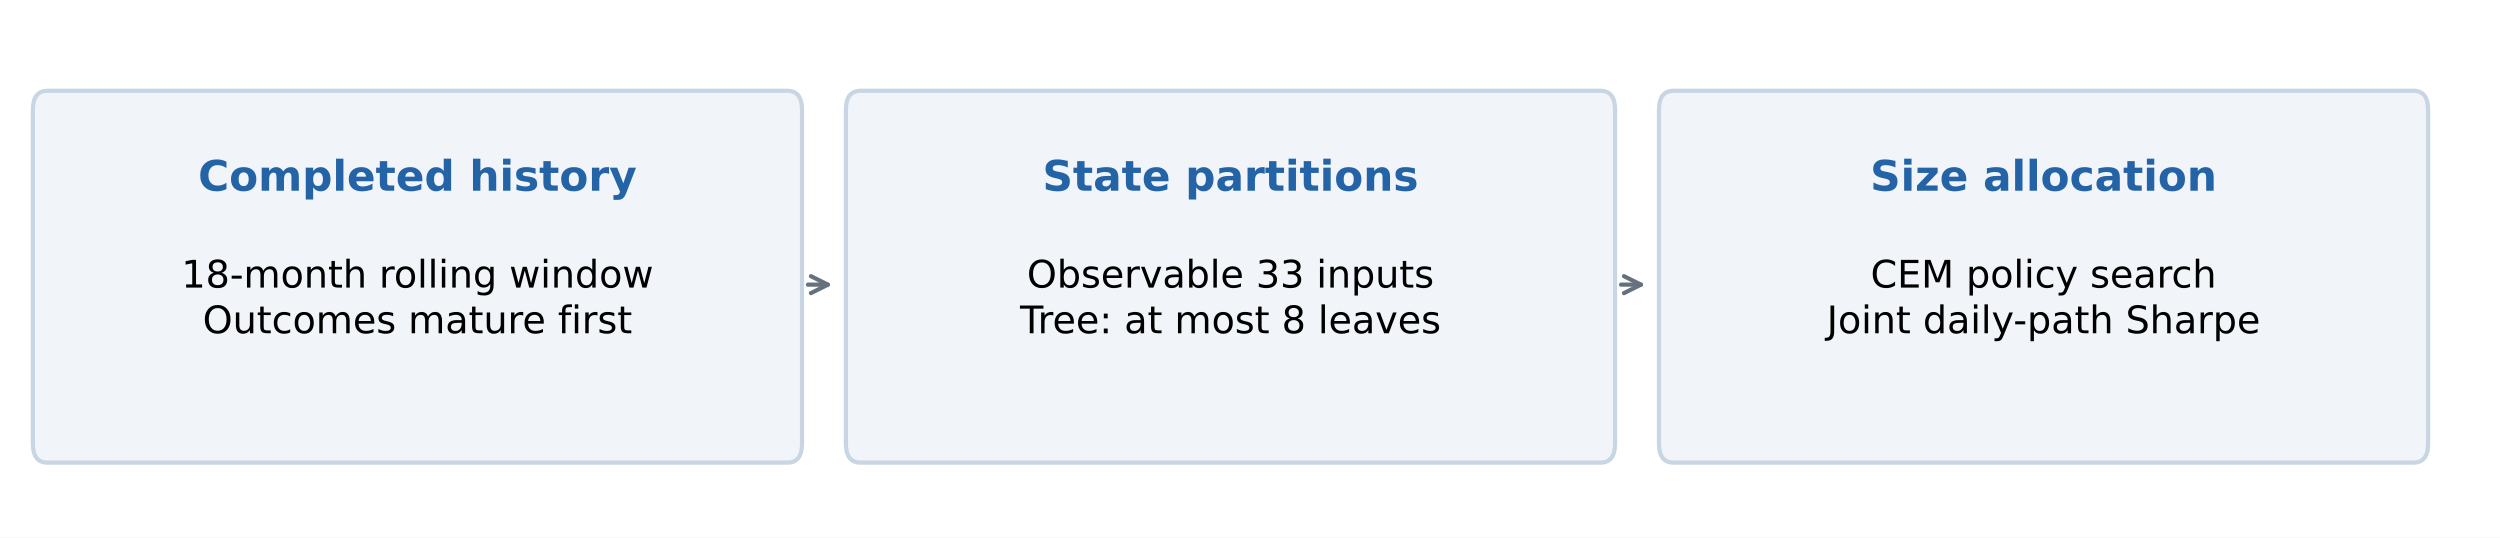
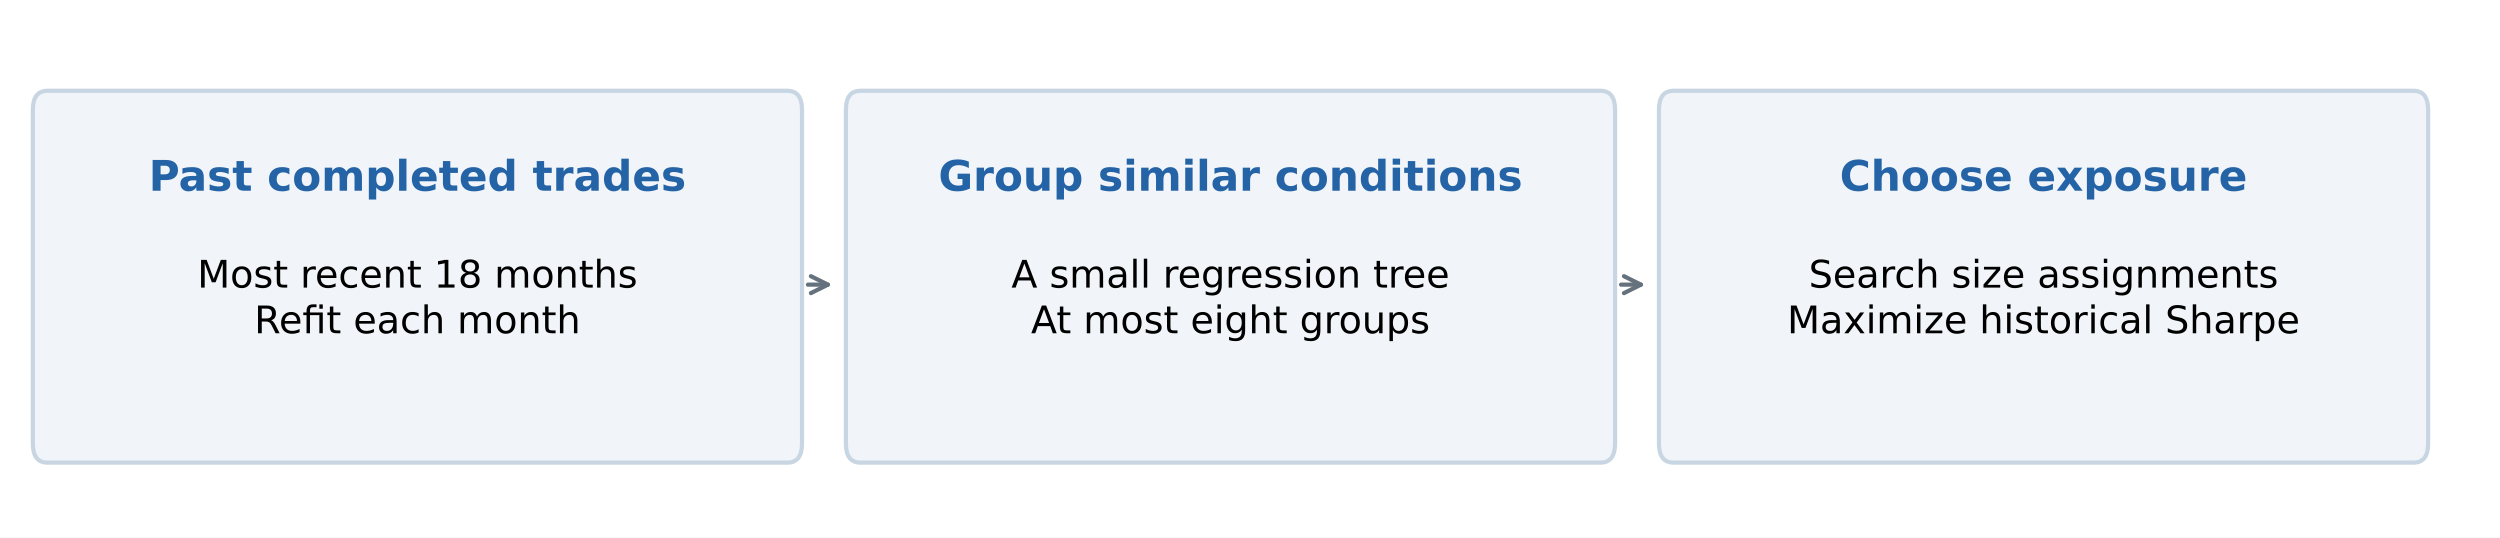
- <svg xmlns="http://www.w3.org/2000/svg" width="591.6pt" height="127.2pt" viewBox="0 0 591.6 127.2" version="1.1">
+ <svg xmlns="http://www.w3.org/2000/svg" xmlns:xlink="http://www.w3.org/1999/xlink" width="591.6pt" height="127.2pt" viewBox="0 0 591.6 127.2" version="1.1">
  <defs>
    <style type="text/css">*{stroke-linejoin: round; stroke-linecap: butt}</style>
  </defs>
  <g id="figure_1">
    <g id="patch_1">
-       <path d="M 0 127.2  L 591.6 127.2  L 591.6 -0  L 0 -0  z " style="fill: #ffffff" />
+       <path d="M 0 127.2 L 591.6 127.2 L 591.6 -0 L 0 -0 z " style="fill: #ffffff" />
    </g>
    <g id="axes_1">
      <g id="patch_2">
-         <path d="M 11.24 109.472  L 186.324 109.472  Q 189.788 109.472 189.788 104.96  L 189.788 26  Q 189.788 21.488 186.324 21.488  L 11.24 21.488  Q 7.777 21.488 7.777 26  L 7.777 104.96  Q 7.777 109.472 11.24 109.472  z " clip-path="url(#pba9c42de90)" style="fill: #f1f5f9; stroke: #c8d6e3; stroke-linejoin: miter" />
+         <path d="M 11.24 109.472 L 186.324 109.472 Q 189.788 109.472 189.788 104.96 L 189.788 26 Q 189.788 21.488 186.324 21.488 L 11.24 21.488 Q 7.777 21.488 7.777 26 L 7.777 104.96 Q 7.777 109.472 11.24 109.472 z " clip-path="url(#p4bb5dd8630)" style="fill: #f1f5f9; stroke: #c8d6e3; stroke-linejoin: miter" />
      </g>
      <g id="patch_3">
-         <path d="M 203.64 109.472  L 378.724 109.472  Q 382.188 109.472 382.188 104.96  L 382.188 26  Q 382.188 21.488 378.724 21.488  L 203.64 21.488  Q 200.177 21.488 200.177 26  L 200.177 104.96  Q 200.177 109.472 203.64 109.472  z " clip-path="url(#pba9c42de90)" style="fill: #f1f5f9; stroke: #c8d6e3; stroke-linejoin: miter" />
+         <path d="M 203.64 109.472 L 378.724 109.472 Q 382.188 109.472 382.188 104.96 L 382.188 26 Q 382.188 21.488 378.724 21.488 L 203.64 21.488 Q 200.177 21.488 200.177 26 L 200.177 104.96 Q 200.177 109.472 203.64 109.472 z " clip-path="url(#p4bb5dd8630)" style="fill: #f1f5f9; stroke: #c8d6e3; stroke-linejoin: miter" />
      </g>
      <g id="patch_4">
-         <path d="M 396.04 109.472  L 571.124 109.472  Q 574.588 109.472 574.588 104.96  L 574.588 26  Q 574.588 21.488 571.124 21.488  L 396.04 21.488  Q 392.577 21.488 392.577 26  L 392.577 104.96  Q 392.577 109.472 396.04 109.472  z " clip-path="url(#pba9c42de90)" style="fill: #f1f5f9; stroke: #c8d6e3; stroke-linejoin: miter" />
+         <path d="M 396.04 109.472 L 571.124 109.472 Q 574.588 109.472 574.588 104.96 L 574.588 26 Q 574.588 21.488 571.124 21.488 L 396.04 21.488 Q 392.577 21.488 392.577 26 L 392.577 104.96 Q 392.577 109.472 396.04 109.472 z " clip-path="url(#p4bb5dd8630)" style="fill: #f1f5f9; stroke: #c8d6e3; stroke-linejoin: miter" />
      </g>
      <g id="text_1">
-         <text style="font-weight: 700; font-size: 10px; font-family: 'DejaVu Sans'; text-anchor: middle; fill: #2463a6" x="98.782" y="45.142" transform="rotate(-0 98.7824 45.14205)">Completed history</text>
+         <g style="fill: #2463a6" transform="translate(35.20115 45.14205) scale(0.1 -0.1)">
+           <defs>
+             <path id="DejaVuSans-Bold-33" d="M 588 4666 L 2584 4666 Q 3475 4666 3951 4270 Q 4428 3875 4428 3144 Q 4428 2409 3951 2014 Q 3475 1619 2584 1619 L 1791 1619 L 1791 0 L 588 0 L 588 4666 z M 1791 3794 L 1791 2491 L 2456 2491 Q 2806 2491 2997 2661 Q 3188 2831 3188 3144 Q 3188 3456 2997 3625 Q 2806 3794 2456 3794 L 1791 3794 z " transform="scale(0.015625)" />
+             <path id="DejaVuSans-Bold-44" d="M 2106 1575 Q 1756 1575 1579 1456 Q 1403 1338 1403 1106 Q 1403 894 1545 773 Q 1688 653 1941 653 Q 2256 653 2472 879 Q 2688 1106 2688 1447 L 2688 1575 L 2106 1575 z M 3816 1997 L 3816 0 L 2688 0 L 2688 519 Q 2463 200 2181 54 Q 1900 -91 1497 -91 Q 953 -91 614 226 Q 275 544 275 1050 Q 275 1666 698 1953 Q 1122 2241 2028 2241 L 2688 2241 L 2688 2328 Q 2688 2594 2478 2717 Q 2269 2841 1825 2841 Q 1466 2841 1156 2769 Q 847 2697 581 2553 L 581 3406 Q 941 3494 1303 3539 Q 1666 3584 2028 3584 Q 2975 3584 3395 3211 Q 3816 2838 3816 1997 z " transform="scale(0.015625)" />
+             <path id="DejaVuSans-Bold-56" d="M 3272 3391 L 3272 2541 Q 2913 2691 2578 2766 Q 2244 2841 1947 2841 Q 1628 2841 1473 2761 Q 1319 2681 1319 2516 Q 1319 2381 1436 2309 Q 1553 2238 1856 2203 L 2053 2175 Q 2913 2066 3209 1816 Q 3506 1566 3506 1031 Q 3506 472 3093 190 Q 2681 -91 1863 -91 Q 1516 -91 1145 -36 Q 775 19 384 128 L 384 978 Q 719 816 1070 734 Q 1422 653 1784 653 Q 2113 653 2278 743 Q 2444 834 2444 1013 Q 2444 1163 2330 1236 Q 2216 1309 1875 1350 L 1678 1375 Q 931 1469 631 1722 Q 331 1975 331 2491 Q 331 3047 712 3315 Q 1094 3584 1881 3584 Q 2191 3584 2531 3537 Q 2872 3491 3272 3391 z " transform="scale(0.015625)" />
+             <path id="DejaVuSans-Bold-57" d="M 1759 4494 L 1759 3500 L 2913 3500 L 2913 2700 L 1759 2700 L 1759 1216 Q 1759 972 1856 886 Q 1953 800 2241 800 L 2816 800 L 2816 0 L 1856 0 Q 1194 0 917 276 Q 641 553 641 1216 L 641 2700 L 84 2700 L 84 3500 L 641 3500 L 641 4494 L 1759 4494 z " transform="scale(0.015625)" />
+             <path id="DejaVuSans-Bold-3" transform="scale(0.015625)" />
+             <path id="DejaVuSans-Bold-46" d="M 3366 3391 L 3366 2478 Q 3138 2634 2908 2709 Q 2678 2784 2431 2784 Q 1963 2784 1702 2511 Q 1441 2238 1441 1747 Q 1441 1256 1702 982 Q 1963 709 2431 709 Q 2694 709 2930 787 Q 3166 866 3366 1019 L 3366 103 Q 3103 6 2833 -42 Q 2563 -91 2291 -91 Q 1344 -91 809 395 Q 275 881 275 1747 Q 275 2613 809 3098 Q 1344 3584 2291 3584 Q 2566 3584 2833 3536 Q 3100 3488 3366 3391 z " transform="scale(0.015625)" />
+             <path id="DejaVuSans-Bold-52" d="M 2203 2784 Q 1831 2784 1636 2517 Q 1441 2250 1441 1747 Q 1441 1244 1636 976 Q 1831 709 2203 709 Q 2569 709 2762 976 Q 2956 1244 2956 1747 Q 2956 2250 2762 2517 Q 2569 2784 2203 2784 z M 2203 3584 Q 3106 3584 3614 3096 Q 4122 2609 4122 1747 Q 4122 884 3614 396 Q 3106 -91 2203 -91 Q 1297 -91 786 396 Q 275 884 275 1747 Q 275 2609 786 3096 Q 1297 3584 2203 3584 z " transform="scale(0.015625)" />
+             <path id="DejaVuSans-Bold-50" d="M 3781 2919 Q 3994 3244 4286 3414 Q 4578 3584 4928 3584 Q 5531 3584 5847 3212 Q 6163 2841 6163 2131 L 6163 0 L 5038 0 L 5038 1825 Q 5041 1866 5042 1909 Q 5044 1953 5044 2034 Q 5044 2406 4934 2573 Q 4825 2741 4581 2741 Q 4263 2741 4089 2478 Q 3916 2216 3909 1719 L 3909 0 L 2784 0 L 2784 1825 Q 2784 2406 2684 2573 Q 2584 2741 2328 2741 Q 2006 2741 1831 2477 Q 1656 2213 1656 1722 L 1656 0 L 531 0 L 531 3500 L 1656 3500 L 1656 2988 Q 1863 3284 2130 3434 Q 2397 3584 2719 3584 Q 3081 3584 3359 3409 Q 3638 3234 3781 2919 z " transform="scale(0.015625)" />
+             <path id="DejaVuSans-Bold-53" d="M 1656 506 L 1656 -1331 L 538 -1331 L 538 3500 L 1656 3500 L 1656 2988 Q 1888 3294 2169 3439 Q 2450 3584 2816 3584 Q 3463 3584 3878 3070 Q 4294 2556 4294 1747 Q 4294 938 3878 423 Q 3463 -91 2816 -91 Q 2450 -91 2169 54 Q 1888 200 1656 506 z M 2400 2772 Q 2041 2772 1848 2508 Q 1656 2244 1656 1747 Q 1656 1250 1848 986 Q 2041 722 2400 722 Q 2759 722 2948 984 Q 3138 1247 3138 1747 Q 3138 2247 2948 2509 Q 2759 2772 2400 2772 z " transform="scale(0.015625)" />
+             <path id="DejaVuSans-Bold-4f" d="M 538 4863 L 1656 4863 L 1656 0 L 538 0 L 538 4863 z " transform="scale(0.015625)" />
+             <path id="DejaVuSans-Bold-48" d="M 4031 1759 L 4031 1441 L 1416 1441 Q 1456 1047 1700 850 Q 1944 653 2381 653 Q 2734 653 3104 758 Q 3475 863 3866 1075 L 3866 213 Q 3469 63 3072 -14 Q 2675 -91 2278 -91 Q 1328 -91 801 392 Q 275 875 275 1747 Q 275 2603 792 3093 Q 1309 3584 2216 3584 Q 3041 3584 3536 3087 Q 4031 2591 4031 1759 z M 2881 2131 Q 2881 2450 2695 2645 Q 2509 2841 2209 2841 Q 1884 2841 1681 2658 Q 1478 2475 1428 2131 L 2881 2131 z " transform="scale(0.015625)" />
+             <path id="DejaVuSans-Bold-47" d="M 2919 2988 L 2919 4863 L 4044 4863 L 4044 0 L 2919 0 L 2919 506 Q 2688 197 2409 53 Q 2131 -91 1766 -91 Q 1119 -91 703 423 Q 288 938 288 1747 Q 288 2556 703 3070 Q 1119 3584 1766 3584 Q 2128 3584 2408 3439 Q 2688 3294 2919 2988 z M 2181 722 Q 2541 722 2730 984 Q 2919 1247 2919 1747 Q 2919 2247 2730 2509 Q 2541 2772 2181 2772 Q 1825 2772 1636 2509 Q 1447 2247 1447 1747 Q 1447 1247 1636 984 Q 1825 722 2181 722 z " transform="scale(0.015625)" />
+             <path id="DejaVuSans-Bold-55" d="M 3138 2547 Q 2991 2616 2845 2648 Q 2700 2681 2553 2681 Q 2122 2681 1889 2404 Q 1656 2128 1656 1613 L 1656 0 L 538 0 L 538 3500 L 1656 3500 L 1656 2925 Q 1872 3269 2151 3426 Q 2431 3584 2822 3584 Q 2878 3584 2943 3579 Q 3009 3575 3134 3559 L 3138 2547 z " transform="scale(0.015625)" />
+           </defs>
+           <use xlink:href="#DejaVuSans-Bold-33" />
+           <use xlink:href="#DejaVuSans-Bold-44" transform="translate(70.60938 0)" />
+           <use xlink:href="#DejaVuSans-Bold-56" transform="translate(138.0938 0)" />
+           <use xlink:href="#DejaVuSans-Bold-57" transform="translate(197.6094 0)" />
+           <use xlink:href="#DejaVuSans-Bold-3" transform="translate(245.4062 0)" />
+           <use xlink:href="#DejaVuSans-Bold-46" transform="translate(280.2188 0)" />
+           <use xlink:href="#DejaVuSans-Bold-52" transform="translate(339.5 0)" />
+           <use xlink:href="#DejaVuSans-Bold-50" transform="translate(408.2031 0)" />
+           <use xlink:href="#DejaVuSans-Bold-53" transform="translate(512.4062 0)" />
+           <use xlink:href="#DejaVuSans-Bold-4f" transform="translate(583.9844 0)" />
+           <use xlink:href="#DejaVuSans-Bold-48" transform="translate(618.2656 0)" />
+           <use xlink:href="#DejaVuSans-Bold-57" transform="translate(686.0938 0)" />
+           <use xlink:href="#DejaVuSans-Bold-48" transform="translate(733.8906 0)" />
+           <use xlink:href="#DejaVuSans-Bold-47" transform="translate(801.7188 0)" />
+           <use xlink:href="#DejaVuSans-Bold-3" transform="translate(873.2969 0)" />
+           <use xlink:href="#DejaVuSans-Bold-57" transform="translate(908.1094 0)" />
+           <use xlink:href="#DejaVuSans-Bold-55" transform="translate(955.9062 0)" />
+           <use xlink:href="#DejaVuSans-Bold-44" transform="translate(1005.219 0)" />
+           <use xlink:href="#DejaVuSans-Bold-47" transform="translate(1072.703 0)" />
+           <use xlink:href="#DejaVuSans-Bold-48" transform="translate(1144.281 0)" />
+           <use xlink:href="#DejaVuSans-Bold-56" transform="translate(1212.109 0)" />
+         </g>
      </g>
      <g id="text_2">
-         <text style="font-size: 9px; font-family: 'DejaVu Sans'" transform="translate(42.93178 68.05701)">18-month rolling window</text>
-         <text style="font-size: 9px; font-family: 'DejaVu Sans'" transform="translate(47.97037 78.85947)">Outcomes mature first</text>
+         <g transform="translate(46.69349 68.05701) scale(0.09 -0.09)">
+           <defs>
+             <path id="DejaVuSans-30" d="M 628 4666 L 1569 4666 L 2759 1491 L 3956 4666 L 4897 4666 L 4897 0 L 4281 0 L 4281 4097 L 3078 897 L 2444 897 L 1241 4097 L 1241 0 L 628 0 L 628 4666 z " transform="scale(0.015625)" />
+             <path id="DejaVuSans-52" d="M 1959 3097 Q 1497 3097 1228 2736 Q 959 2375 959 1747 Q 959 1119 1226 758 Q 1494 397 1959 397 Q 2419 397 2687 759 Q 2956 1122 2956 1747 Q 2956 2369 2687 2733 Q 2419 3097 1959 3097 z M 1959 3584 Q 2709 3584 3137 3096 Q 3566 2609 3566 1747 Q 3566 888 3137 398 Q 2709 -91 1959 -91 Q 1206 -91 779 398 Q 353 888 353 1747 Q 353 2609 779 3096 Q 1206 3584 1959 3584 z " transform="scale(0.015625)" />
+             <path id="DejaVuSans-56" d="M 2834 3397 L 2834 2853 Q 2591 2978 2328 3040 Q 2066 3103 1784 3103 Q 1356 3103 1142 2972 Q 928 2841 928 2578 Q 928 2378 1081 2264 Q 1234 2150 1697 2047 L 1894 2003 Q 2506 1872 2764 1633 Q 3022 1394 3022 966 Q 3022 478 2636 193 Q 2250 -91 1575 -91 Q 1294 -91 989 -36 Q 684 19 347 128 L 347 722 Q 666 556 975 473 Q 1284 391 1588 391 Q 1994 391 2212 530 Q 2431 669 2431 922 Q 2431 1156 2273 1281 Q 2116 1406 1581 1522 L 1381 1569 Q 847 1681 609 1914 Q 372 2147 372 2553 Q 372 3047 722 3315 Q 1072 3584 1716 3584 Q 2034 3584 2315 3537 Q 2597 3491 2834 3397 z " transform="scale(0.015625)" />
+             <path id="DejaVuSans-57" d="M 1172 4494 L 1172 3500 L 2356 3500 L 2356 3053 L 1172 3053 L 1172 1153 Q 1172 725 1289 603 Q 1406 481 1766 481 L 2356 481 L 2356 0 L 1766 0 Q 1100 0 847 248 Q 594 497 594 1153 L 594 3053 L 172 3053 L 172 3500 L 594 3500 L 594 4494 L 1172 4494 z " transform="scale(0.015625)" />
+             <path id="DejaVuSans-3" transform="scale(0.015625)" />
+             <path id="DejaVuSans-55" d="M 2631 2963 Q 2534 3019 2420 3045 Q 2306 3072 2169 3072 Q 1681 3072 1420 2755 Q 1159 2438 1159 1844 L 1159 0 L 581 0 L 581 3500 L 1159 3500 L 1159 2956 Q 1341 3275 1631 3429 Q 1922 3584 2338 3584 Q 2397 3584 2469 3576 Q 2541 3569 2628 3553 L 2631 2963 z " transform="scale(0.015625)" />
+             <path id="DejaVuSans-48" d="M 3597 1894 L 3597 1613 L 953 1613 Q 991 1019 1311 708 Q 1631 397 2203 397 Q 2534 397 2845 478 Q 3156 559 3463 722 L 3463 178 Q 3153 47 2828 -22 Q 2503 -91 2169 -91 Q 1331 -91 842 396 Q 353 884 353 1716 Q 353 2575 817 3079 Q 1281 3584 2069 3584 Q 2775 3584 3186 3129 Q 3597 2675 3597 1894 z M 3022 2063 Q 3016 2534 2758 2815 Q 2500 3097 2075 3097 Q 1594 3097 1305 2825 Q 1016 2553 972 2059 L 3022 2063 z " transform="scale(0.015625)" />
+             <path id="DejaVuSans-46" d="M 3122 3366 L 3122 2828 Q 2878 2963 2633 3030 Q 2388 3097 2138 3097 Q 1578 3097 1268 2742 Q 959 2388 959 1747 Q 959 1106 1268 751 Q 1578 397 2138 397 Q 2388 397 2633 464 Q 2878 531 3122 666 L 3122 134 Q 2881 22 2623 -34 Q 2366 -91 2075 -91 Q 1284 -91 818 406 Q 353 903 353 1747 Q 353 2603 823 3093 Q 1294 3584 2113 3584 Q 2378 3584 2631 3529 Q 2884 3475 3122 3366 z " transform="scale(0.015625)" />
+             <path id="DejaVuSans-51" d="M 3513 2113 L 3513 0 L 2938 0 L 2938 2094 Q 2938 2591 2744 2837 Q 2550 3084 2163 3084 Q 1697 3084 1428 2787 Q 1159 2491 1159 1978 L 1159 0 L 581 0 L 581 3500 L 1159 3500 L 1159 2956 Q 1366 3272 1645 3428 Q 1925 3584 2291 3584 Q 2894 3584 3203 3211 Q 3513 2838 3513 2113 z " transform="scale(0.015625)" />
+             <path id="DejaVuSans-14" d="M 794 531 L 1825 531 L 1825 4091 L 703 3866 L 703 4441 L 1819 4666 L 2450 4666 L 2450 531 L 3481 531 L 3481 0 L 794 0 L 794 531 z " transform="scale(0.015625)" />
+             <path id="DejaVuSans-1b" d="M 2034 2216 Q 1584 2216 1326 1975 Q 1069 1734 1069 1313 Q 1069 891 1326 650 Q 1584 409 2034 409 Q 2484 409 2743 651 Q 3003 894 3003 1313 Q 3003 1734 2745 1975 Q 2488 2216 2034 2216 z M 1403 2484 Q 997 2584 770 2862 Q 544 3141 544 3541 Q 544 4100 942 4425 Q 1341 4750 2034 4750 Q 2731 4750 3128 4425 Q 3525 4100 3525 3541 Q 3525 3141 3298 2862 Q 3072 2584 2669 2484 Q 3125 2378 3379 2068 Q 3634 1759 3634 1313 Q 3634 634 3220 271 Q 2806 -91 2034 -91 Q 1263 -91 848 271 Q 434 634 434 1313 Q 434 1759 690 2068 Q 947 2378 1403 2484 z M 1172 3481 Q 1172 3119 1398 2916 Q 1625 2713 2034 2713 Q 2441 2713 2670 2916 Q 2900 3119 2900 3481 Q 2900 3844 2670 4047 Q 2441 4250 2034 4250 Q 1625 4250 1398 4047 Q 1172 3844 1172 3481 z " transform="scale(0.015625)" />
+             <path id="DejaVuSans-50" d="M 3328 2828 Q 3544 3216 3844 3400 Q 4144 3584 4550 3584 Q 5097 3584 5394 3201 Q 5691 2819 5691 2113 L 5691 0 L 5113 0 L 5113 2094 Q 5113 2597 4934 2840 Q 4756 3084 4391 3084 Q 3944 3084 3684 2787 Q 3425 2491 3425 1978 L 3425 0 L 2847 0 L 2847 2094 Q 2847 2600 2669 2842 Q 2491 3084 2119 3084 Q 1678 3084 1418 2786 Q 1159 2488 1159 1978 L 1159 0 L 581 0 L 581 3500 L 1159 3500 L 1159 2956 Q 1356 3278 1631 3431 Q 1906 3584 2284 3584 Q 2666 3584 2933 3390 Q 3200 3197 3328 2828 z " transform="scale(0.015625)" />
+             <path id="DejaVuSans-4b" d="M 3513 2113 L 3513 0 L 2938 0 L 2938 2094 Q 2938 2591 2744 2837 Q 2550 3084 2163 3084 Q 1697 3084 1428 2787 Q 1159 2491 1159 1978 L 1159 0 L 581 0 L 581 4863 L 1159 4863 L 1159 2956 Q 1366 3272 1645 3428 Q 1925 3584 2291 3584 Q 2894 3584 3203 3211 Q 3513 2838 3513 2113 z " transform="scale(0.015625)" />
+           </defs>
+           <use xlink:href="#DejaVuSans-30" />
+           <use xlink:href="#DejaVuSans-52" transform="translate(86.28125 0)" />
+           <use xlink:href="#DejaVuSans-56" transform="translate(147.4688 0)" />
+           <use xlink:href="#DejaVuSans-57" transform="translate(199.5625 0)" />
+           <use xlink:href="#DejaVuSans-3" transform="translate(238.7656 0)" />
+           <use xlink:href="#DejaVuSans-55" transform="translate(270.5469 0)" />
+           <use xlink:href="#DejaVuSans-48" transform="translate(309.4531 0)" />
+           <use xlink:href="#DejaVuSans-46" transform="translate(370.9844 0)" />
+           <use xlink:href="#DejaVuSans-48" transform="translate(425.9688 0)" />
+           <use xlink:href="#DejaVuSans-51" transform="translate(487.5 0)" />
+           <use xlink:href="#DejaVuSans-57" transform="translate(550.875 0)" />
+           <use xlink:href="#DejaVuSans-3" transform="translate(590.0781 0)" />
+           <use xlink:href="#DejaVuSans-14" transform="translate(621.8594 0)" />
+           <use xlink:href="#DejaVuSans-1b" transform="translate(685.4844 0)" />
+           <use xlink:href="#DejaVuSans-3" transform="translate(749.1094 0)" />
+           <use xlink:href="#DejaVuSans-50" transform="translate(780.8906 0)" />
+           <use xlink:href="#DejaVuSans-52" transform="translate(878.2969 0)" />
+           <use xlink:href="#DejaVuSans-51" transform="translate(939.4844 0)" />
+           <use xlink:href="#DejaVuSans-57" transform="translate(1002.859 0)" />
+           <use xlink:href="#DejaVuSans-4b" transform="translate(1042.062 0)" />
+           <use xlink:href="#DejaVuSans-56" transform="translate(1105.438 0)" />
+         </g>
+         <g transform="translate(60.1724 78.85947) scale(0.09 -0.09)">
+           <defs>
+             <path id="DejaVuSans-35" d="M 2841 2188 Q 3044 2119 3236 1894 Q 3428 1669 3622 1275 L 4263 0 L 3584 0 L 2988 1197 Q 2756 1666 2539 1819 Q 2322 1972 1947 1972 L 1259 1972 L 1259 0 L 628 0 L 628 4666 L 2053 4666 Q 2853 4666 3247 4331 Q 3641 3997 3641 3322 Q 3641 2881 3436 2590 Q 3231 2300 2841 2188 z M 1259 4147 L 1259 2491 L 2053 2491 Q 2509 2491 2742 2702 Q 2975 2913 2975 3322 Q 2975 3731 2742 3939 Q 2509 4147 2053 4147 L 1259 4147 z " transform="scale(0.015625)" />
+             <path id="DejaVuSans-13af" d="M 3431 3500 L 3431 0 L 2853 0 L 2853 3053 L 1275 3053 L 1275 0 L 697 0 L 697 3053 L 147 3053 L 147 3500 L 697 3500 L 697 3744 Q 697 4316 967 4589 Q 1238 4863 1797 4863 L 2375 4863 L 2375 4384 L 1825 4384 Q 1516 4384 1395 4259 Q 1275 4134 1275 3809 L 1275 3500 L 3431 3500 z M 2853 4856 L 3431 4856 L 3431 4128 L 2853 4128 L 2853 4856 z " transform="scale(0.015625)" />
+             <path id="DejaVuSans-44" d="M 2194 1759 Q 1497 1759 1228 1600 Q 959 1441 959 1056 Q 959 750 1161 570 Q 1363 391 1709 391 Q 2188 391 2477 730 Q 2766 1069 2766 1631 L 2766 1759 L 2194 1759 z M 3341 1997 L 3341 0 L 2766 0 L 2766 531 Q 2569 213 2275 61 Q 1981 -91 1556 -91 Q 1019 -91 701 211 Q 384 513 384 1019 Q 384 1609 779 1909 Q 1175 2209 1959 2209 L 2766 2209 L 2766 2266 Q 2766 2663 2505 2880 Q 2244 3097 1772 3097 Q 1472 3097 1187 3025 Q 903 2953 641 2809 L 641 3341 Q 956 3463 1253 3523 Q 1550 3584 1831 3584 Q 2591 3584 2966 3190 Q 3341 2797 3341 1997 z " transform="scale(0.015625)" />
+           </defs>
+           <use xlink:href="#DejaVuSans-35" />
+           <use xlink:href="#DejaVuSans-48" transform="translate(65 0)" />
+           <use xlink:href="#DejaVuSans-13af" transform="translate(126.5312 0)" />
+           <use xlink:href="#DejaVuSans-57" transform="translate(189.5156 0)" />
+           <use xlink:href="#DejaVuSans-3" transform="translate(228.7188 0)" />
+           <use xlink:href="#DejaVuSans-48" transform="translate(260.5 0)" />
+           <use xlink:href="#DejaVuSans-44" transform="translate(322.0312 0)" />
+           <use xlink:href="#DejaVuSans-46" transform="translate(383.3125 0)" />
+           <use xlink:href="#DejaVuSans-4b" transform="translate(438.2969 0)" />
+           <use xlink:href="#DejaVuSans-3" transform="translate(501.6719 0)" />
+           <use xlink:href="#DejaVuSans-50" transform="translate(533.4531 0)" />
+           <use xlink:href="#DejaVuSans-52" transform="translate(630.8594 0)" />
+           <use xlink:href="#DejaVuSans-51" transform="translate(692.0469 0)" />
+           <use xlink:href="#DejaVuSans-57" transform="translate(755.4219 0)" />
+           <use xlink:href="#DejaVuSans-4b" transform="translate(794.625 0)" />
+         </g>
      </g>
      <g id="patch_5">
-         <path d="M 191.208 67.36  Q 194.114 67.36 195.902 67.36  " style="fill: none; stroke: #66717e; stroke-linecap: round" />
-         <path d="M 191.902 65.36  L 195.902 67.36  L 191.902 69.36  " style="fill: none; stroke: #66717e; stroke-linecap: round" />
+         <path d="M 191.208 67.36 Q 194.114 67.36 195.902 67.36 " style="fill: none; stroke: #66717e; stroke-linecap: round" />
+         <path d="M 191.902 65.36 L 195.902 67.36 L 191.902 69.36 " style="fill: none; stroke: #66717e; stroke-linecap: round" />
      </g>
      <g id="text_3">
-         <text style="font-weight: 700; font-size: 10px; font-family: 'DejaVu Sans'; text-anchor: middle; fill: #2463a6" x="291.182" y="45.142" transform="rotate(-0 291.1824 45.14205)">State partitions</text>
+         <g style="fill: #2463a6" transform="translate(222.0644 45.14205) scale(0.1 -0.1)">
+           <defs>
+             <path id="DejaVuSans-Bold-2a" d="M 4781 347 Q 4331 128 3847 18 Q 3363 -91 2847 -91 Q 1681 -91 1000 561 Q 319 1213 319 2328 Q 319 3456 1012 4103 Q 1706 4750 2913 4750 Q 3378 4750 3804 4662 Q 4231 4575 4609 4403 L 4609 3438 Q 4219 3659 3833 3768 Q 3447 3878 3059 3878 Q 2341 3878 1952 3476 Q 1563 3075 1563 2328 Q 1563 1588 1938 1184 Q 2313 781 3003 781 Q 3191 781 3352 804 Q 3513 828 3641 878 L 3641 1784 L 2906 1784 L 2906 2591 L 4781 2591 L 4781 347 z " transform="scale(0.015625)" />
+             <path id="DejaVuSans-Bold-58" d="M 500 1363 L 500 3500 L 1625 3500 L 1625 3150 Q 1625 2866 1622 2436 Q 1619 2006 1619 1863 Q 1619 1441 1641 1255 Q 1663 1069 1716 984 Q 1784 875 1895 815 Q 2006 756 2150 756 Q 2500 756 2700 1025 Q 2900 1294 2900 1772 L 2900 3500 L 4019 3500 L 4019 0 L 2900 0 L 2900 506 Q 2647 200 2364 54 Q 2081 -91 1741 -91 Q 1134 -91 817 281 Q 500 653 500 1363 z " transform="scale(0.015625)" />
+             <path id="DejaVuSans-Bold-4c" d="M 538 3500 L 1656 3500 L 1656 0 L 538 0 L 538 3500 z M 538 4863 L 1656 4863 L 1656 3950 L 538 3950 L 538 4863 z " transform="scale(0.015625)" />
+             <path id="DejaVuSans-Bold-51" d="M 4056 2131 L 4056 0 L 2931 0 L 2931 347 L 2931 1631 Q 2931 2084 2911 2256 Q 2891 2428 2841 2509 Q 2775 2619 2662 2680 Q 2550 2741 2406 2741 Q 2056 2741 1856 2470 Q 1656 2200 1656 1722 L 1656 0 L 538 0 L 538 3500 L 1656 3500 L 1656 2988 Q 1909 3294 2193 3439 Q 2478 3584 2822 3584 Q 3428 3584 3742 3212 Q 4056 2841 4056 2131 z " transform="scale(0.015625)" />
+           </defs>
+           <use xlink:href="#DejaVuSans-Bold-2a" />
+           <use xlink:href="#DejaVuSans-Bold-55" transform="translate(82.07812 0)" />
+           <use xlink:href="#DejaVuSans-Bold-52" transform="translate(131.3906 0)" />
+           <use xlink:href="#DejaVuSans-Bold-58" transform="translate(200.0938 0)" />
+           <use xlink:href="#DejaVuSans-Bold-53" transform="translate(271.2812 0)" />
+           <use xlink:href="#DejaVuSans-Bold-3" transform="translate(342.8594 0)" />
+           <use xlink:href="#DejaVuSans-Bold-56" transform="translate(377.6719 0)" />
+           <use xlink:href="#DejaVuSans-Bold-4c" transform="translate(437.1875 0)" />
+           <use xlink:href="#DejaVuSans-Bold-50" transform="translate(471.4688 0)" />
+           <use xlink:href="#DejaVuSans-Bold-4c" transform="translate(575.6719 0)" />
+           <use xlink:href="#DejaVuSans-Bold-4f" transform="translate(609.9531 0)" />
+           <use xlink:href="#DejaVuSans-Bold-44" transform="translate(644.2344 0)" />
+           <use xlink:href="#DejaVuSans-Bold-55" transform="translate(711.7188 0)" />
+           <use xlink:href="#DejaVuSans-Bold-3" transform="translate(761.0312 0)" />
+           <use xlink:href="#DejaVuSans-Bold-46" transform="translate(795.8438 0)" />
+           <use xlink:href="#DejaVuSans-Bold-52" transform="translate(855.125 0)" />
+           <use xlink:href="#DejaVuSans-Bold-51" transform="translate(923.8281 0)" />
+           <use xlink:href="#DejaVuSans-Bold-47" transform="translate(995.0156 0)" />
+           <use xlink:href="#DejaVuSans-Bold-4c" transform="translate(1066.594 0)" />
+           <use xlink:href="#DejaVuSans-Bold-57" transform="translate(1100.875 0)" />
+           <use xlink:href="#DejaVuSans-Bold-4c" transform="translate(1148.672 0)" />
+           <use xlink:href="#DejaVuSans-Bold-52" transform="translate(1182.953 0)" />
+           <use xlink:href="#DejaVuSans-Bold-51" transform="translate(1251.656 0)" />
+           <use xlink:href="#DejaVuSans-Bold-56" transform="translate(1322.844 0)" />
+         </g>
      </g>
      <g id="text_4">
-         <text style="font-size: 9px; font-family: 'DejaVu Sans'" transform="translate(243.0176 68.05701)">Observable 33 inputs</text>
-         <text style="font-size: 9px; font-family: 'DejaVu Sans'" transform="translate(241.3871 78.85947)">Tree: at most 8 leaves</text>
+         <g transform="translate(239.3354 68.05701) scale(0.09 -0.09)">
+           <defs>
+             <path id="DejaVuSans-24" d="M 2188 4044 L 1331 1722 L 3047 1722 L 2188 4044 z M 1831 4666 L 2547 4666 L 4325 0 L 3669 0 L 3244 1197 L 1141 1197 L 716 0 L 50 0 L 1831 4666 z " transform="scale(0.015625)" />
+             <path id="DejaVuSans-4f" d="M 603 4863 L 1178 4863 L 1178 0 L 603 0 L 603 4863 z " transform="scale(0.015625)" />
+             <path id="DejaVuSans-4a" d="M 2906 1791 Q 2906 2416 2648 2759 Q 2391 3103 1925 3103 Q 1463 3103 1205 2759 Q 947 2416 947 1791 Q 947 1169 1205 825 Q 1463 481 1925 481 Q 2391 481 2648 825 Q 2906 1169 2906 1791 z M 3481 434 Q 3481 -459 3084 -895 Q 2688 -1331 1869 -1331 Q 1566 -1331 1297 -1286 Q 1028 -1241 775 -1147 L 775 -588 Q 1028 -725 1275 -790 Q 1522 -856 1778 -856 Q 2344 -856 2625 -561 Q 2906 -266 2906 331 L 2906 616 Q 2728 306 2450 153 Q 2172 0 1784 0 Q 1141 0 747 490 Q 353 981 353 1791 Q 353 2603 747 3093 Q 1141 3584 1784 3584 Q 2172 3584 2450 3431 Q 2728 3278 2906 2969 L 2906 3500 L 3481 3500 L 3481 434 z " transform="scale(0.015625)" />
+             <path id="DejaVuSans-4c" d="M 603 3500 L 1178 3500 L 1178 0 L 603 0 L 603 3500 z M 603 4863 L 1178 4863 L 1178 4134 L 603 4134 L 603 4863 z " transform="scale(0.015625)" />
+           </defs>
+           <use xlink:href="#DejaVuSans-24" />
+           <use xlink:href="#DejaVuSans-3" transform="translate(68.40625 0)" />
+           <use xlink:href="#DejaVuSans-56" transform="translate(100.1875 0)" />
+           <use xlink:href="#DejaVuSans-50" transform="translate(152.2812 0)" />
+           <use xlink:href="#DejaVuSans-44" transform="translate(249.6875 0)" />
+           <use xlink:href="#DejaVuSans-4f" transform="translate(310.9688 0)" />
+           <use xlink:href="#DejaVuSans-4f" transform="translate(338.75 0)" />
+           <use xlink:href="#DejaVuSans-3" transform="translate(366.5312 0)" />
+           <use xlink:href="#DejaVuSans-55" transform="translate(398.3125 0)" />
+           <use xlink:href="#DejaVuSans-48" transform="translate(437.2188 0)" />
+           <use xlink:href="#DejaVuSans-4a" transform="translate(498.75 0)" />
+           <use xlink:href="#DejaVuSans-55" transform="translate(562.2344 0)" />
+           <use xlink:href="#DejaVuSans-48" transform="translate(601.1406 0)" />
+           <use xlink:href="#DejaVuSans-56" transform="translate(662.6719 0)" />
+           <use xlink:href="#DejaVuSans-56" transform="translate(714.7656 0)" />
+           <use xlink:href="#DejaVuSans-4c" transform="translate(766.8594 0)" />
+           <use xlink:href="#DejaVuSans-52" transform="translate(794.6406 0)" />
+           <use xlink:href="#DejaVuSans-51" transform="translate(855.8281 0)" />
+           <use xlink:href="#DejaVuSans-3" transform="translate(919.2031 0)" />
+           <use xlink:href="#DejaVuSans-57" transform="translate(950.9844 0)" />
+           <use xlink:href="#DejaVuSans-55" transform="translate(990.1875 0)" />
+           <use xlink:href="#DejaVuSans-48" transform="translate(1029.094 0)" />
+           <use xlink:href="#DejaVuSans-48" transform="translate(1090.625 0)" />
+         </g>
+         <g transform="translate(243.9774 78.85947) scale(0.09 -0.09)">
+           <defs>
+             <path id="DejaVuSans-58" d="M 544 1381 L 544 3500 L 1119 3500 L 1119 1403 Q 1119 906 1312 657 Q 1506 409 1894 409 Q 2359 409 2629 706 Q 2900 1003 2900 1516 L 2900 3500 L 3475 3500 L 3475 0 L 2900 0 L 2900 538 Q 2691 219 2414 64 Q 2138 -91 1772 -91 Q 1169 -91 856 284 Q 544 659 544 1381 z M 1991 3584 L 1991 3584 z " transform="scale(0.015625)" />
+             <path id="DejaVuSans-53" d="M 1159 525 L 1159 -1331 L 581 -1331 L 581 3500 L 1159 3500 L 1159 2969 Q 1341 3281 1617 3432 Q 1894 3584 2278 3584 Q 2916 3584 3314 3078 Q 3713 2572 3713 1747 Q 3713 922 3314 415 Q 2916 -91 2278 -91 Q 1894 -91 1617 61 Q 1341 213 1159 525 z M 3116 1747 Q 3116 2381 2855 2742 Q 2594 3103 2138 3103 Q 1681 3103 1420 2742 Q 1159 2381 1159 1747 Q 1159 1113 1420 752 Q 1681 391 2138 391 Q 2594 391 2855 752 Q 3116 1113 3116 1747 z " transform="scale(0.015625)" />
+           </defs>
+           <use xlink:href="#DejaVuSans-24" />
+           <use xlink:href="#DejaVuSans-57" transform="translate(66.65625 0)" />
+           <use xlink:href="#DejaVuSans-3" transform="translate(105.8594 0)" />
+           <use xlink:href="#DejaVuSans-50" transform="translate(137.6406 0)" />
+           <use xlink:href="#DejaVuSans-52" transform="translate(235.0469 0)" />
+           <use xlink:href="#DejaVuSans-56" transform="translate(296.2344 0)" />
+           <use xlink:href="#DejaVuSans-57" transform="translate(348.3281 0)" />
+           <use xlink:href="#DejaVuSans-3" transform="translate(387.5312 0)" />
+           <use xlink:href="#DejaVuSans-48" transform="translate(419.3125 0)" />
+           <use xlink:href="#DejaVuSans-4c" transform="translate(480.8438 0)" />
+           <use xlink:href="#DejaVuSans-4a" transform="translate(508.625 0)" />
+           <use xlink:href="#DejaVuSans-4b" transform="translate(572.1094 0)" />
+           <use xlink:href="#DejaVuSans-57" transform="translate(635.4844 0)" />
+           <use xlink:href="#DejaVuSans-3" transform="translate(674.6875 0)" />
+           <use xlink:href="#DejaVuSans-4a" transform="translate(706.4688 0)" />
+           <use xlink:href="#DejaVuSans-55" transform="translate(769.9531 0)" />
+           <use xlink:href="#DejaVuSans-52" transform="translate(808.8594 0)" />
+           <use xlink:href="#DejaVuSans-58" transform="translate(870.0469 0)" />
+           <use xlink:href="#DejaVuSans-53" transform="translate(933.4219 0)" />
+           <use xlink:href="#DejaVuSans-56" transform="translate(996.9062 0)" />
+         </g>
      </g>
      <g id="patch_6">
-         <path d="M 383.608 67.36  Q 386.514 67.36 388.302 67.36  " style="fill: none; stroke: #66717e; stroke-linecap: round" />
-         <path d="M 384.302 65.36  L 388.302 67.36  L 384.302 69.36  " style="fill: none; stroke: #66717e; stroke-linecap: round" />
+         <path d="M 383.608 67.36 Q 386.514 67.36 388.302 67.36 " style="fill: none; stroke: #66717e; stroke-linecap: round" />
+         <path d="M 384.302 65.36 L 388.302 67.36 L 384.302 69.36 " style="fill: none; stroke: #66717e; stroke-linecap: round" />
      </g>
      <g id="text_5">
-         <text style="font-weight: 700; font-size: 10px; font-family: 'DejaVu Sans'; text-anchor: middle; fill: #2463a6" x="483.582" y="45.142" transform="rotate(-0 483.5824 45.14205)">Size allocation</text>
+         <g style="fill: #2463a6" transform="translate(435.3527 45.14205) scale(0.1 -0.1)">
+           <defs>
+             <path id="DejaVuSans-Bold-26" d="M 4288 256 Q 3956 84 3597 -3 Q 3238 -91 2847 -91 Q 1681 -91 1000 561 Q 319 1213 319 2328 Q 319 3447 1000 4098 Q 1681 4750 2847 4750 Q 3238 4750 3597 4662 Q 3956 4575 4288 4403 L 4288 3438 Q 3953 3666 3628 3772 Q 3303 3878 2944 3878 Q 2300 3878 1931 3465 Q 1563 3053 1563 2328 Q 1563 1606 1931 1193 Q 2300 781 2944 781 Q 3303 781 3628 887 Q 3953 994 4288 1222 L 4288 256 z " transform="scale(0.015625)" />
+             <path id="DejaVuSans-Bold-4b" d="M 4056 2131 L 4056 0 L 2931 0 L 2931 347 L 2931 1625 Q 2931 2084 2911 2256 Q 2891 2428 2841 2509 Q 2775 2619 2662 2680 Q 2550 2741 2406 2741 Q 2056 2741 1856 2470 Q 1656 2200 1656 1722 L 1656 0 L 538 0 L 538 4863 L 1656 4863 L 1656 2988 Q 1909 3294 2193 3439 Q 2478 3584 2822 3584 Q 3428 3584 3742 3212 Q 4056 2841 4056 2131 z " transform="scale(0.015625)" />
+             <path id="DejaVuSans-Bold-5b" d="M 1422 1791 L 159 3500 L 1344 3500 L 2059 2463 L 2784 3500 L 3969 3500 L 2706 1797 L 4031 0 L 2847 0 L 2059 1106 L 1281 0 L 97 0 L 1422 1791 z " transform="scale(0.015625)" />
+           </defs>
+           <use xlink:href="#DejaVuSans-Bold-26" />
+           <use xlink:href="#DejaVuSans-Bold-4b" transform="translate(73.39062 0)" />
+           <use xlink:href="#DejaVuSans-Bold-52" transform="translate(144.5781 0)" />
+           <use xlink:href="#DejaVuSans-Bold-52" transform="translate(213.2812 0)" />
+           <use xlink:href="#DejaVuSans-Bold-56" transform="translate(281.9844 0)" />
+           <use xlink:href="#DejaVuSans-Bold-48" transform="translate(341.5 0)" />
+           <use xlink:href="#DejaVuSans-Bold-3" transform="translate(409.3281 0)" />
+           <use xlink:href="#DejaVuSans-Bold-48" transform="translate(444.1406 0)" />
+           <use xlink:href="#DejaVuSans-Bold-5b" transform="translate(511.9688 0)" />
+           <use xlink:href="#DejaVuSans-Bold-53" transform="translate(576.4688 0)" />
+           <use xlink:href="#DejaVuSans-Bold-52" transform="translate(648.0469 0)" />
+           <use xlink:href="#DejaVuSans-Bold-56" transform="translate(716.75 0)" />
+           <use xlink:href="#DejaVuSans-Bold-58" transform="translate(776.2656 0)" />
+           <use xlink:href="#DejaVuSans-Bold-55" transform="translate(847.4531 0)" />
+           <use xlink:href="#DejaVuSans-Bold-48" transform="translate(896.7656 0)" />
+         </g>
      </g>
      <g id="text_6">
-         <text style="font-size: 9px; font-family: 'DejaVu Sans'" transform="translate(442.6577 68.05701)">CEM policy search</text>
-         <text style="font-size: 9px; font-family: 'DejaVu Sans'" transform="translate(432.2796 78.85947)">Joint daily-path Sharpe</text>
+         <g transform="translate(428.0194 68.05701) scale(0.09 -0.09)">
+           <defs>
+             <path id="DejaVuSans-36" d="M 3425 4513 L 3425 3897 Q 3066 4069 2747 4153 Q 2428 4238 2131 4238 Q 1616 4238 1336 4038 Q 1056 3838 1056 3469 Q 1056 3159 1242 3001 Q 1428 2844 1947 2747 L 2328 2669 Q 3034 2534 3370 2195 Q 3706 1856 3706 1288 Q 3706 609 3251 259 Q 2797 -91 1919 -91 Q 1588 -91 1214 -16 Q 841 59 441 206 L 441 856 Q 825 641 1194 531 Q 1563 422 1919 422 Q 2459 422 2753 634 Q 3047 847 3047 1241 Q 3047 1584 2836 1778 Q 2625 1972 2144 2069 L 1759 2144 Q 1053 2284 737 2584 Q 422 2884 422 3419 Q 422 4038 858 4394 Q 1294 4750 2059 4750 Q 2388 4750 2728 4690 Q 3069 4631 3425 4513 z " transform="scale(0.015625)" />
+             <path id="DejaVuSans-5d" d="M 353 3500 L 3084 3500 L 3084 2975 L 922 459 L 3084 459 L 3084 0 L 275 0 L 275 525 L 2438 3041 L 353 3041 L 353 3500 z " transform="scale(0.015625)" />
+           </defs>
+           <use xlink:href="#DejaVuSans-36" />
+           <use xlink:href="#DejaVuSans-48" transform="translate(63.48438 0)" />
+           <use xlink:href="#DejaVuSans-44" transform="translate(125.0156 0)" />
+           <use xlink:href="#DejaVuSans-55" transform="translate(186.2969 0)" />
+           <use xlink:href="#DejaVuSans-46" transform="translate(225.2031 0)" />
+           <use xlink:href="#DejaVuSans-4b" transform="translate(280.1875 0)" />
+           <use xlink:href="#DejaVuSans-3" transform="translate(343.5625 0)" />
+           <use xlink:href="#DejaVuSans-56" transform="translate(375.3438 0)" />
+           <use xlink:href="#DejaVuSans-4c" transform="translate(427.4375 0)" />
+           <use xlink:href="#DejaVuSans-5d" transform="translate(455.2188 0)" />
+           <use xlink:href="#DejaVuSans-48" transform="translate(507.7031 0)" />
+           <use xlink:href="#DejaVuSans-3" transform="translate(569.2344 0)" />
+           <use xlink:href="#DejaVuSans-44" transform="translate(601.0156 0)" />
+           <use xlink:href="#DejaVuSans-56" transform="translate(662.2969 0)" />
+           <use xlink:href="#DejaVuSans-56" transform="translate(714.3906 0)" />
+           <use xlink:href="#DejaVuSans-4c" transform="translate(766.4844 0)" />
+           <use xlink:href="#DejaVuSans-4a" transform="translate(794.2656 0)" />
+           <use xlink:href="#DejaVuSans-51" transform="translate(857.75 0)" />
+           <use xlink:href="#DejaVuSans-50" transform="translate(921.125 0)" />
+           <use xlink:href="#DejaVuSans-48" transform="translate(1018.531 0)" />
+           <use xlink:href="#DejaVuSans-51" transform="translate(1080.062 0)" />
+           <use xlink:href="#DejaVuSans-57" transform="translate(1143.438 0)" />
+           <use xlink:href="#DejaVuSans-56" transform="translate(1182.641 0)" />
+         </g>
+         <g transform="translate(422.9161 78.85947) scale(0.09 -0.09)">
+           <defs>
+             <path id="DejaVuSans-5b" d="M 3513 3500 L 2247 1797 L 3578 0 L 2900 0 L 1881 1375 L 863 0 L 184 0 L 1544 1831 L 300 3500 L 978 3500 L 1906 2253 L 2834 3500 L 3513 3500 z " transform="scale(0.015625)" />
+           </defs>
+           <use xlink:href="#DejaVuSans-30" />
+           <use xlink:href="#DejaVuSans-44" transform="translate(86.28125 0)" />
+           <use xlink:href="#DejaVuSans-5b" transform="translate(147.5625 0)" />
+           <use xlink:href="#DejaVuSans-4c" transform="translate(206.75 0)" />
+           <use xlink:href="#DejaVuSans-50" transform="translate(234.5312 0)" />
+           <use xlink:href="#DejaVuSans-4c" transform="translate(331.9375 0)" />
+           <use xlink:href="#DejaVuSans-5d" transform="translate(359.7188 0)" />
+           <use xlink:href="#DejaVuSans-48" transform="translate(412.2031 0)" />
+           <use xlink:href="#DejaVuSans-3" transform="translate(473.7344 0)" />
+           <use xlink:href="#DejaVuSans-4b" transform="translate(505.5156 0)" />
+           <use xlink:href="#DejaVuSans-4c" transform="translate(568.8906 0)" />
+           <use xlink:href="#DejaVuSans-56" transform="translate(596.6719 0)" />
+           <use xlink:href="#DejaVuSans-57" transform="translate(648.7656 0)" />
+           <use xlink:href="#DejaVuSans-52" transform="translate(687.9688 0)" />
+           <use xlink:href="#DejaVuSans-55" transform="translate(749.1562 0)" />
+           <use xlink:href="#DejaVuSans-4c" transform="translate(790.2656 0)" />
+           <use xlink:href="#DejaVuSans-46" transform="translate(818.0469 0)" />
+           <use xlink:href="#DejaVuSans-44" transform="translate(873.0312 0)" />
+           <use xlink:href="#DejaVuSans-4f" transform="translate(934.3125 0)" />
+           <use xlink:href="#DejaVuSans-3" transform="translate(962.0938 0)" />
+           <use xlink:href="#DejaVuSans-36" transform="translate(993.875 0)" />
+           <use xlink:href="#DejaVuSans-4b" transform="translate(1057.359 0)" />
+           <use xlink:href="#DejaVuSans-44" transform="translate(1120.734 0)" />
+           <use xlink:href="#DejaVuSans-55" transform="translate(1182.016 0)" />
+           <use xlink:href="#DejaVuSans-53" transform="translate(1223.125 0)" />
+           <use xlink:href="#DejaVuSans-48" transform="translate(1286.609 0)" />
+         </g>
      </g>
    </g>
  </g>
  <defs>
-     <clipPath id="pba9c42de90">
+     <clipPath id="p4bb5dd8630">
      <rect x="7.2" y="7.2" width="577.2" height="112.8" />
    </clipPath>
  </defs>
</svg>
